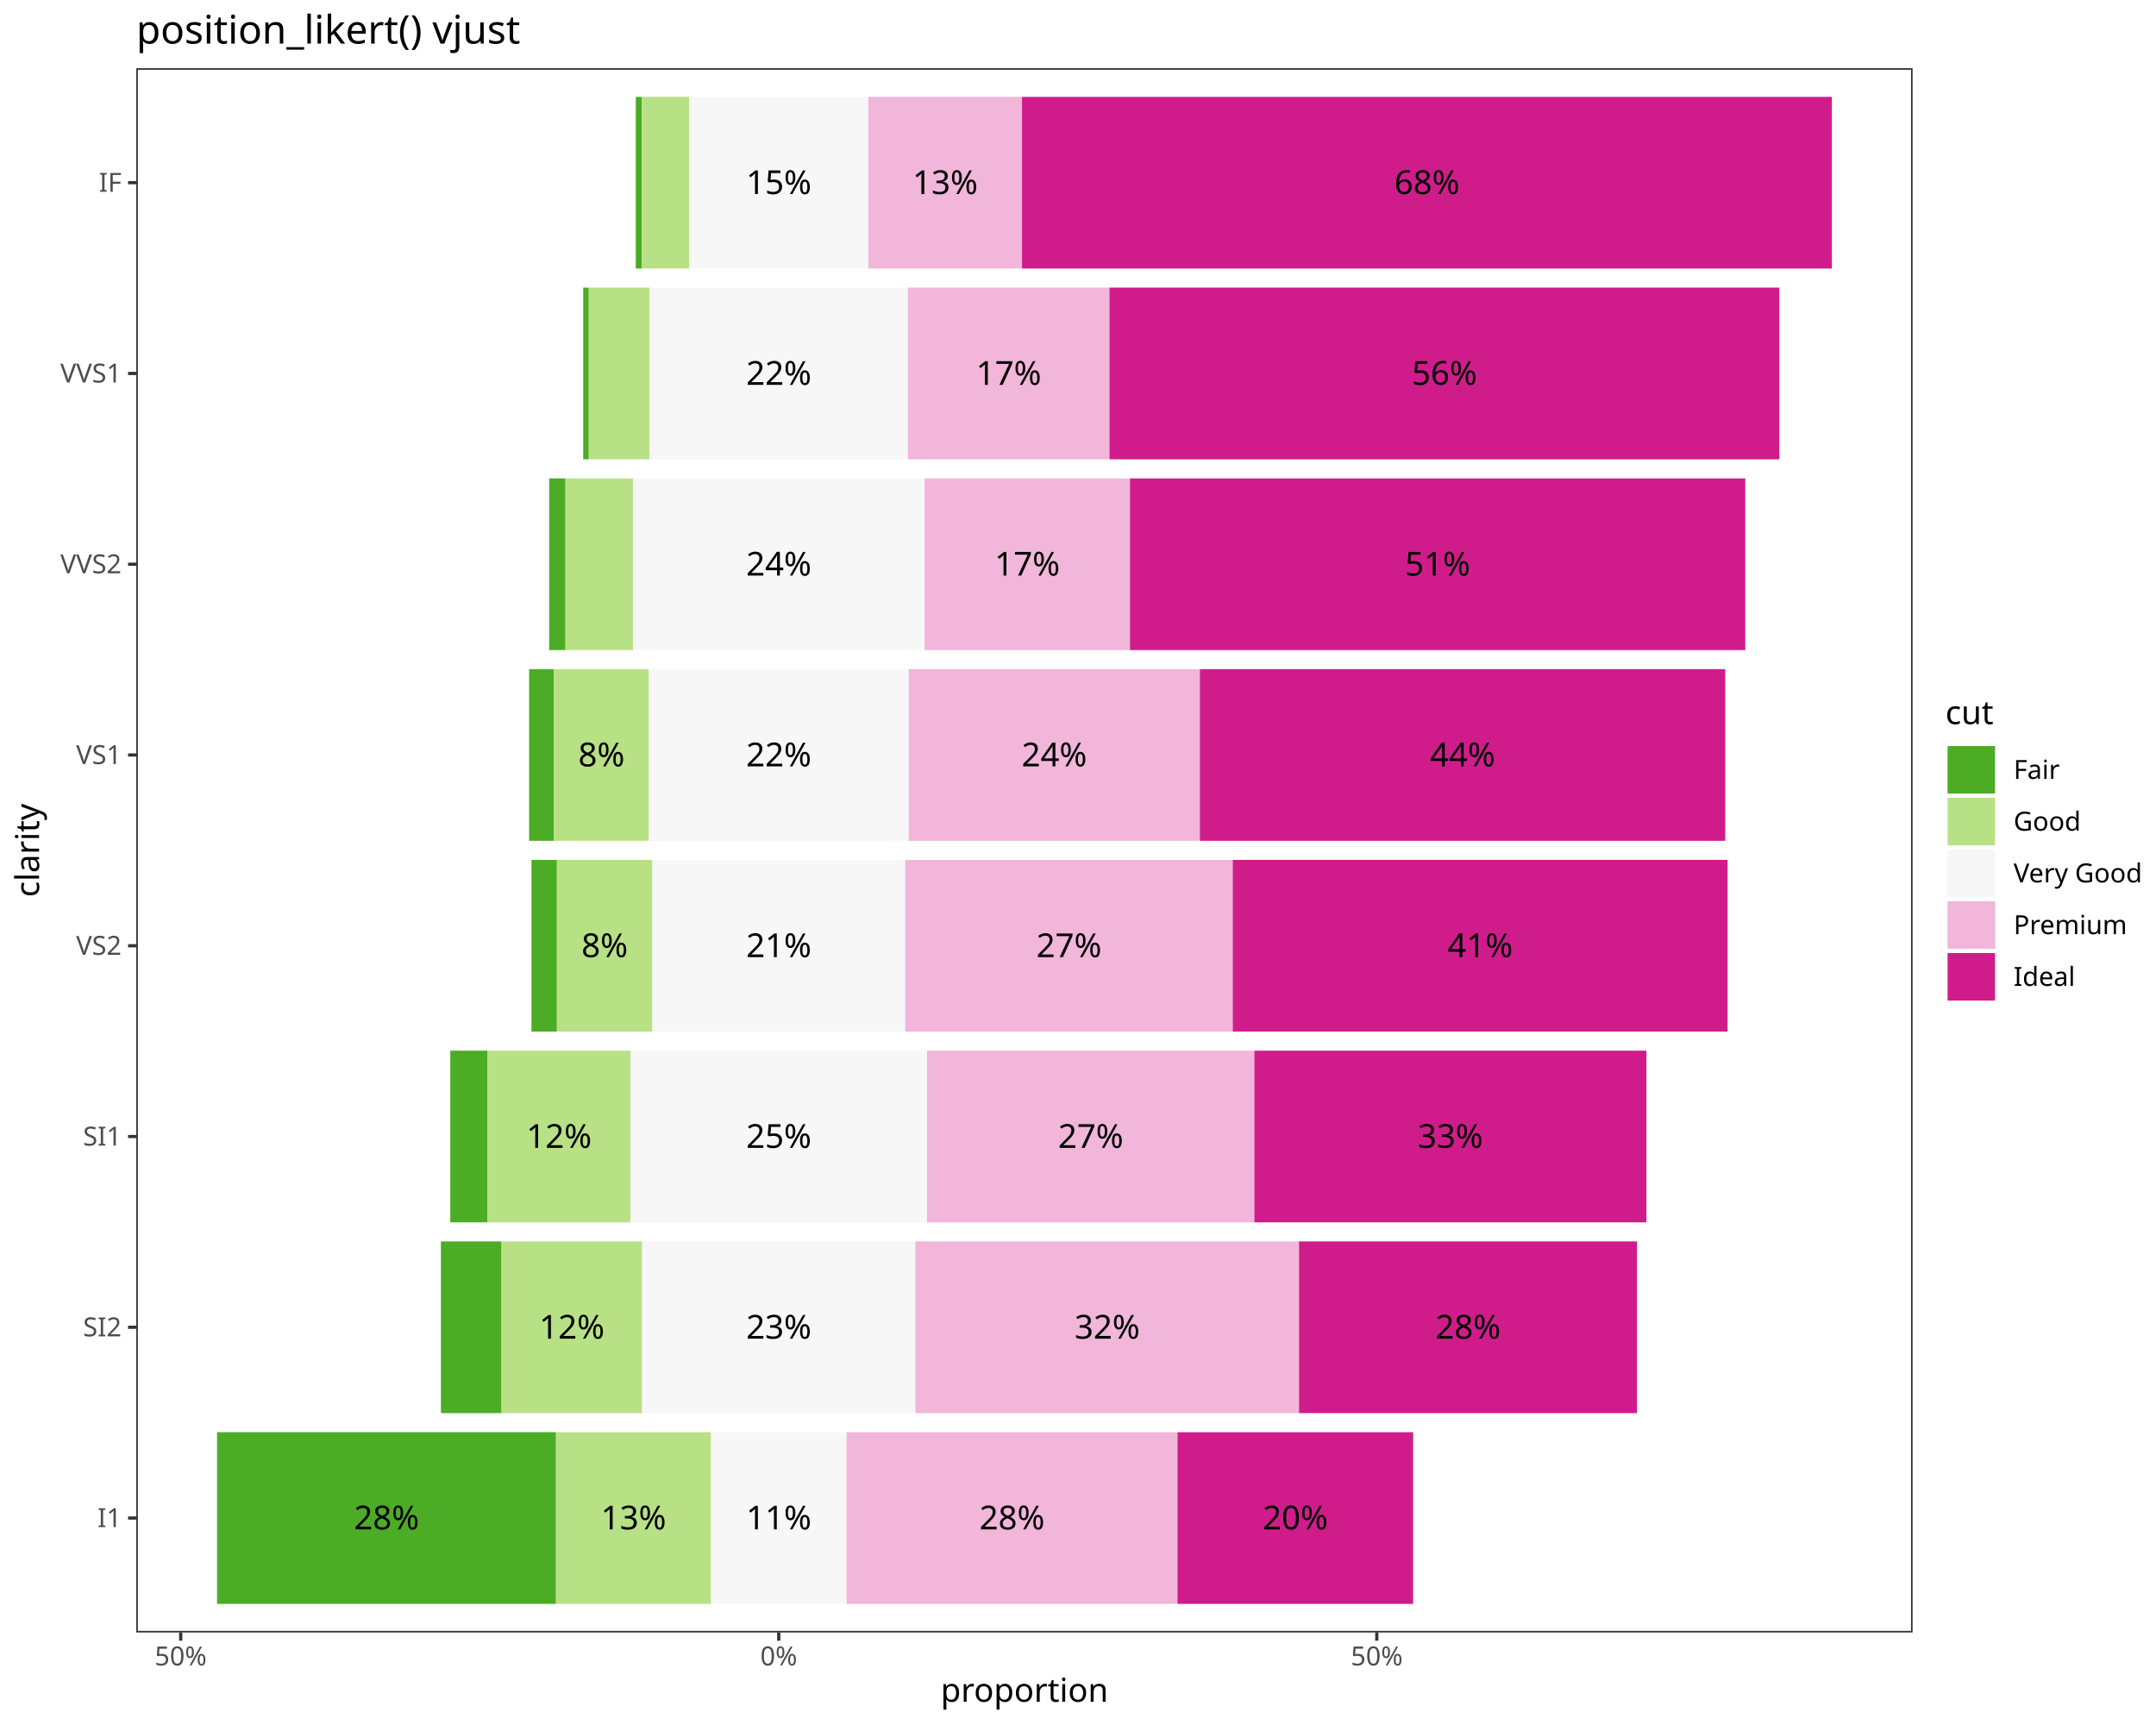
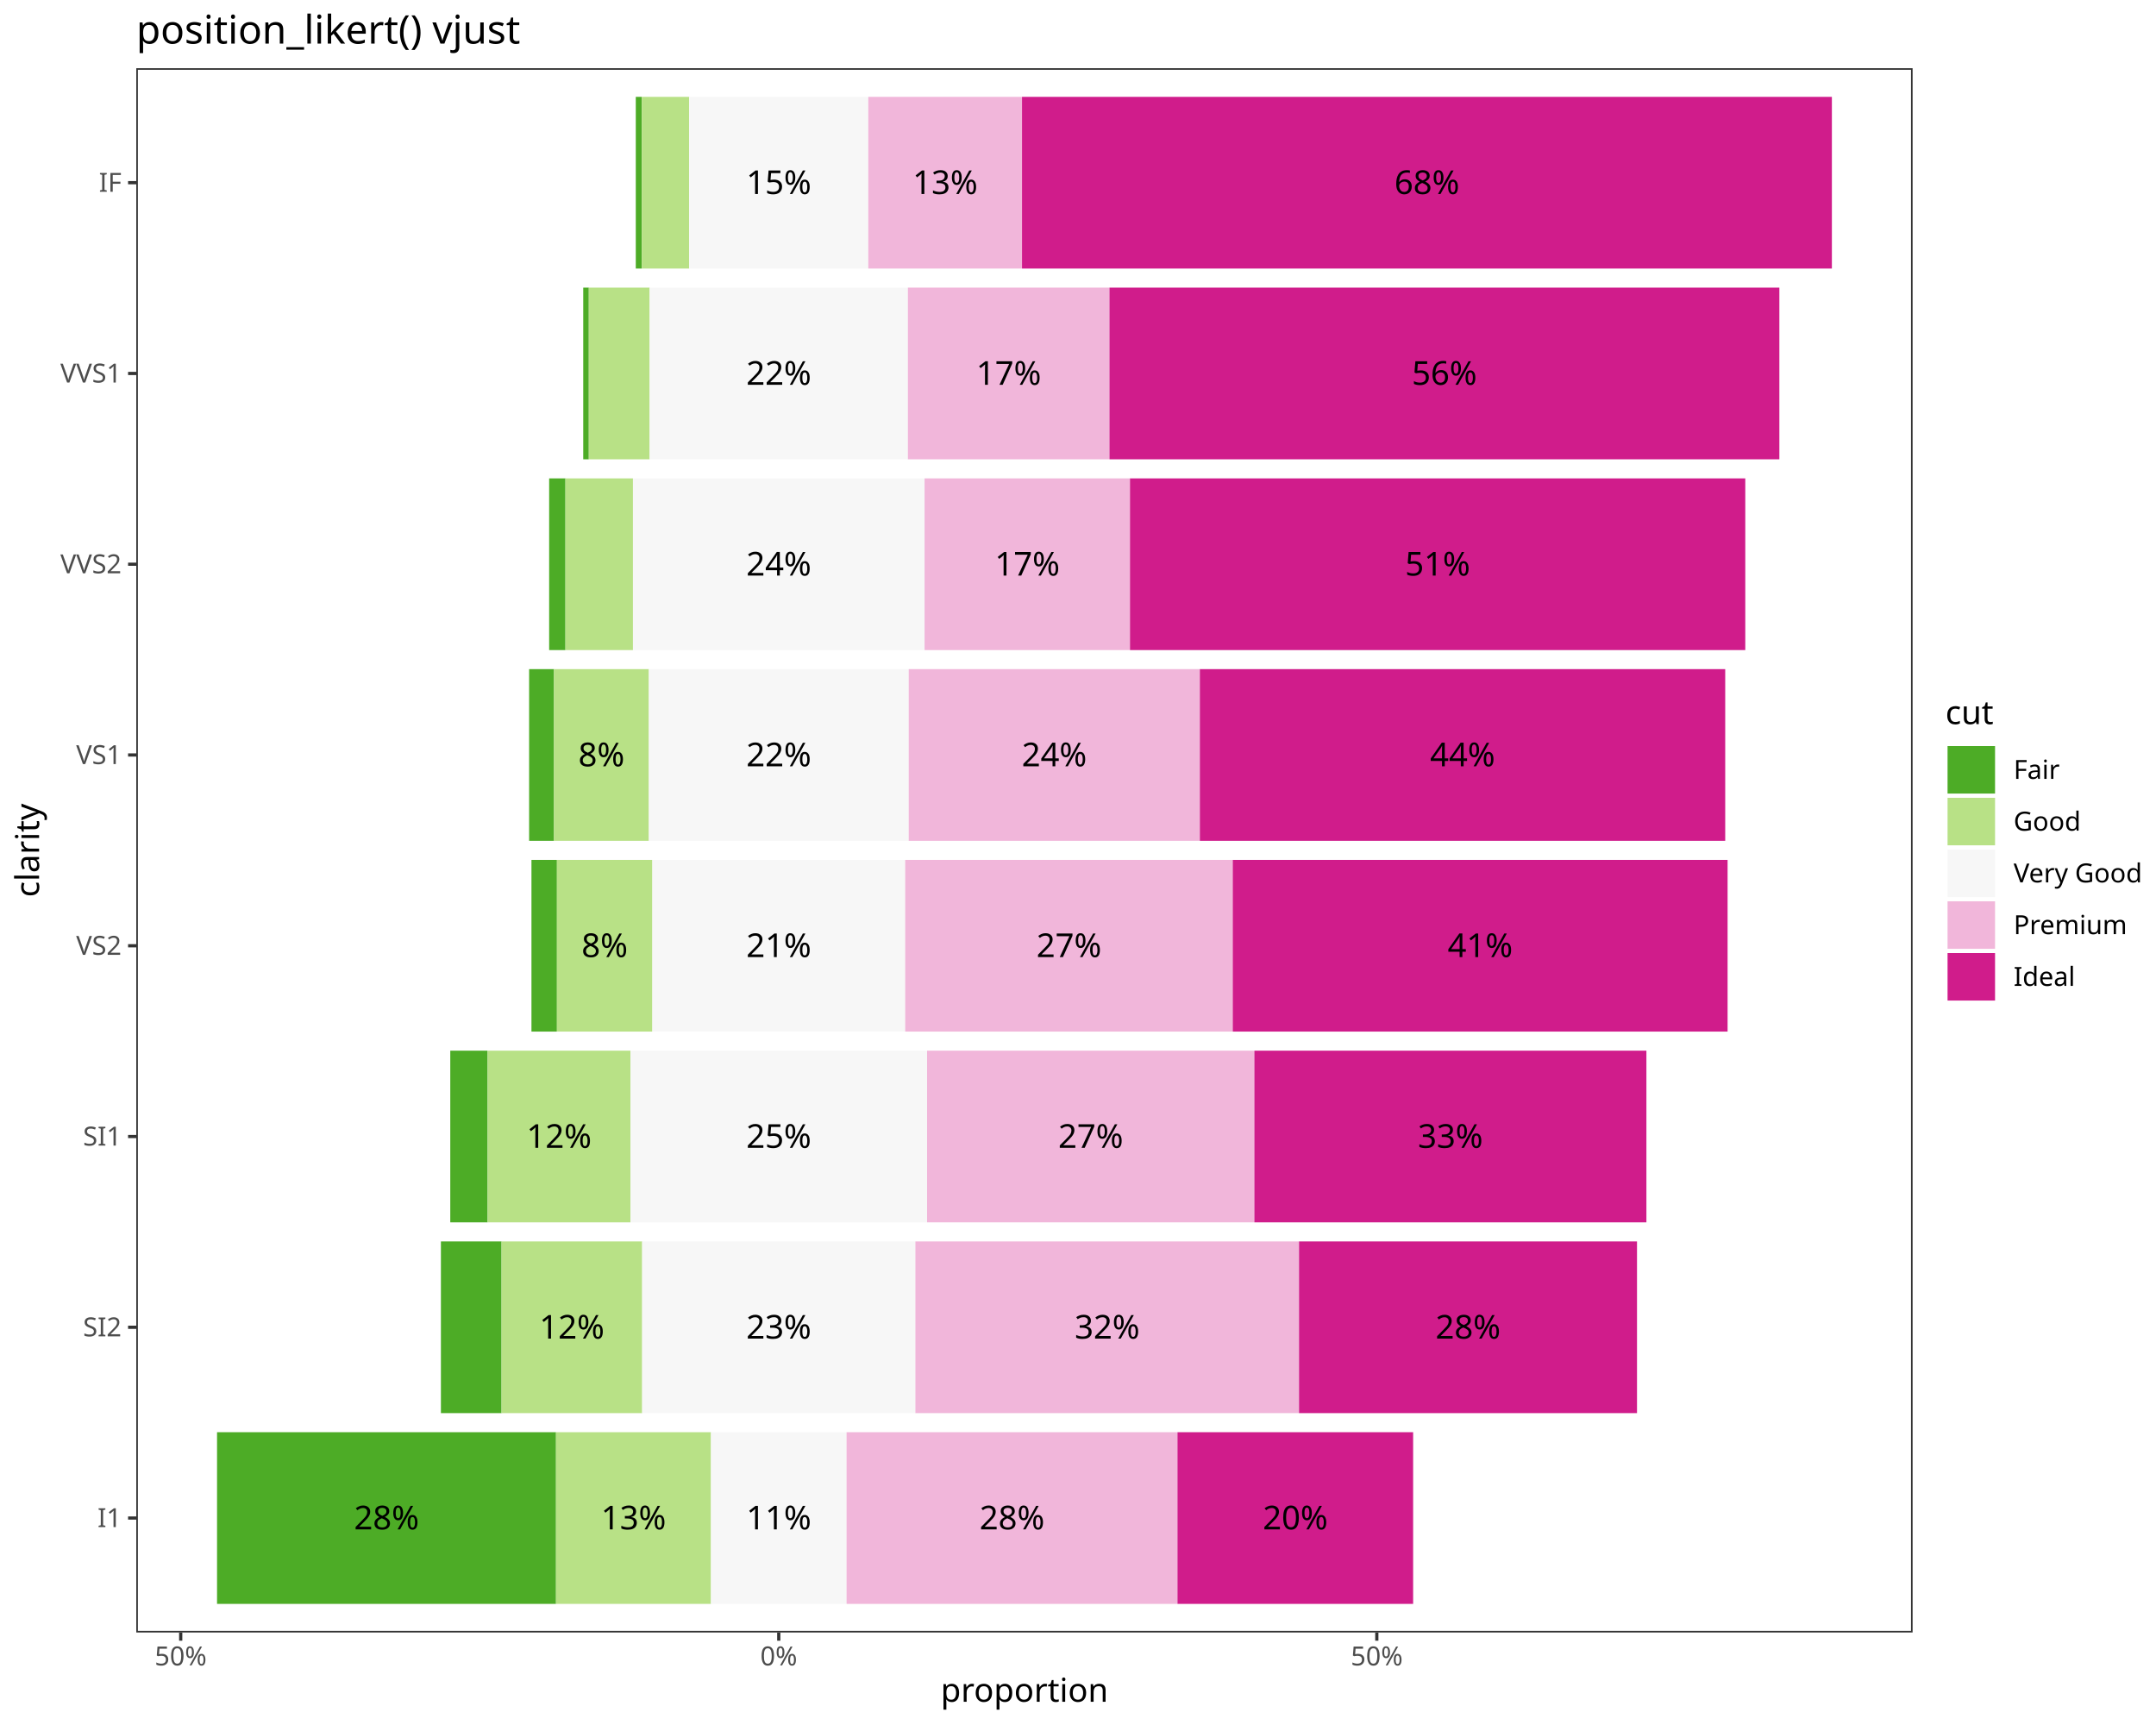
<svg xmlns="http://www.w3.org/2000/svg" class="svglite" data-engine-version="2.0" width="720.00pt" height="576.00pt" viewBox="0 0 720.00 576.00">
  <defs>
    <style type="text/css">
    .svglite line, .svglite polyline, .svglite polygon, .svglite path, .svglite rect, .svglite circle {
      fill: none;
      stroke: #000000;
      stroke-linecap: round;
      stroke-linejoin: round;
      stroke-miterlimit: 10.00;
    }
  </style>
  </defs>
  <rect width="100%" height="100%" style="stroke: none; fill: #FFFFFF;" />
  <defs>
    <clipPath id="cpMC4wMHw3MjAuMDB8MC4wMHw1NzYuMDA=">
      <rect x="0.00" y="0.00" width="720.00" height="576.00" />
    </clipPath>
  </defs>
  <g clip-path="url(#cpMC4wMHw3MjAuMDB8MC4wMHw1NzYuMDA=)">
    <rect x="0.00" y="0.00" width="720.00" height="576.00" style="stroke-width: 1.07; stroke: #FFFFFF; fill: #FFFFFF;" />
  </g>
  <defs>
    <clipPath id="cpNDUuNTF8NjM4LjczfDIyLjc4fDU0NS4xMQ==">
      <rect x="45.51" y="22.78" width="593.21" height="522.33" />
    </clipPath>
  </defs>
  <g clip-path="url(#cpNDUuNTF8NjM4LjczfDIyLjc4fDU0NS4xMQ==)">
    <rect x="45.51" y="22.78" width="593.21" height="522.33" style="stroke-width: 1.07; stroke: none; fill: #FFFFFF;" />
    <rect x="72.48" y="478.23" width="113.20" height="57.33" style="stroke-width: 1.07; stroke: none; stroke-linecap: butt; stroke-linejoin: miter; fill: #4DAC26;" />
    <rect x="185.68" y="478.23" width="51.75" height="57.33" style="stroke-width: 1.07; stroke: none; stroke-linecap: butt; stroke-linejoin: miter; fill: #B8E186;" />
    <rect x="237.43" y="478.23" width="45.28" height="57.33" style="stroke-width: 1.07; stroke: none; stroke-linecap: butt; stroke-linejoin: miter; fill: #F7F7F7;" />
    <rect x="282.71" y="478.23" width="110.51" height="57.33" style="stroke-width: 1.07; stroke: none; stroke-linecap: butt; stroke-linejoin: miter; fill: #F1B6DA;" />
    <rect x="393.22" y="478.23" width="78.70" height="57.33" style="stroke-width: 1.07; stroke: none; stroke-linecap: butt; stroke-linejoin: miter; fill: #D01C8B;" />
    <rect x="147.24" y="414.53" width="20.25" height="57.33" style="stroke-width: 1.07; stroke: none; stroke-linecap: butt; stroke-linejoin: miter; fill: #4DAC26;" />
    <rect x="167.49" y="414.53" width="46.97" height="57.33" style="stroke-width: 1.07; stroke: none; stroke-linecap: butt; stroke-linejoin: miter; fill: #B8E186;" />
    <rect x="214.45" y="414.53" width="91.24" height="57.33" style="stroke-width: 1.07; stroke: none; stroke-linecap: butt; stroke-linejoin: miter; fill: #F7F7F7;" />
    <rect x="305.69" y="414.53" width="128.12" height="57.33" style="stroke-width: 1.07; stroke: none; stroke-linecap: butt; stroke-linejoin: miter; fill: #F1B6DA;" />
    <rect x="433.81" y="414.53" width="112.87" height="57.33" style="stroke-width: 1.07; stroke: none; stroke-linecap: butt; stroke-linejoin: miter; fill: #D01C8B;" />
    <rect x="150.37" y="350.83" width="12.47" height="57.33" style="stroke-width: 1.07; stroke: none; stroke-linecap: butt; stroke-linejoin: miter; fill: #4DAC26;" />
    <rect x="162.85" y="350.83" width="47.69" height="57.33" style="stroke-width: 1.07; stroke: none; stroke-linecap: butt; stroke-linejoin: miter; fill: #B8E186;" />
    <rect x="210.54" y="350.83" width="99.06" height="57.33" style="stroke-width: 1.07; stroke: none; stroke-linecap: butt; stroke-linejoin: miter; fill: #F7F7F7;" />
    <rect x="309.60" y="350.83" width="109.30" height="57.33" style="stroke-width: 1.07; stroke: none; stroke-linecap: butt; stroke-linejoin: miter; fill: #F1B6DA;" />
    <rect x="418.90" y="350.83" width="130.92" height="57.33" style="stroke-width: 1.07; stroke: none; stroke-linecap: butt; stroke-linejoin: miter; fill: #D01C8B;" />
    <rect x="177.48" y="287.13" width="8.51" height="57.33" style="stroke-width: 1.07; stroke: none; stroke-linecap: butt; stroke-linejoin: miter; fill: #4DAC26;" />
    <rect x="185.99" y="287.13" width="31.87" height="57.33" style="stroke-width: 1.07; stroke: none; stroke-linecap: butt; stroke-linejoin: miter; fill: #B8E186;" />
    <rect x="217.86" y="287.13" width="84.43" height="57.33" style="stroke-width: 1.07; stroke: none; stroke-linecap: butt; stroke-linejoin: miter; fill: #F7F7F7;" />
    <rect x="302.29" y="287.13" width="109.39" height="57.33" style="stroke-width: 1.07; stroke: none; stroke-linecap: butt; stroke-linejoin: miter; fill: #F1B6DA;" />
    <rect x="411.68" y="287.13" width="165.25" height="57.33" style="stroke-width: 1.07; stroke: none; stroke-linecap: butt; stroke-linejoin: miter; fill: #D01C8B;" />
    <rect x="176.70" y="223.43" width="8.31" height="57.33" style="stroke-width: 1.07; stroke: none; stroke-linecap: butt; stroke-linejoin: miter; fill: #4DAC26;" />
    <rect x="185.01" y="223.43" width="31.68" height="57.33" style="stroke-width: 1.07; stroke: none; stroke-linecap: butt; stroke-linejoin: miter; fill: #B8E186;" />
    <rect x="216.69" y="223.43" width="86.77" height="57.33" style="stroke-width: 1.07; stroke: none; stroke-linecap: butt; stroke-linejoin: miter; fill: #F7F7F7;" />
    <rect x="303.46" y="223.43" width="97.23" height="57.33" style="stroke-width: 1.07; stroke: none; stroke-linecap: butt; stroke-linejoin: miter; fill: #F1B6DA;" />
    <rect x="400.69" y="223.43" width="175.45" height="57.33" style="stroke-width: 1.07; stroke: none; stroke-linecap: butt; stroke-linejoin: miter; fill: #D01C8B;" />
    <rect x="183.39" y="159.74" width="5.44" height="57.33" style="stroke-width: 1.07; stroke: none; stroke-linecap: butt; stroke-linejoin: miter; fill: #4DAC26;" />
    <rect x="188.83" y="159.74" width="22.55" height="57.33" style="stroke-width: 1.07; stroke: none; stroke-linecap: butt; stroke-linejoin: miter; fill: #B8E186;" />
    <rect x="211.38" y="159.74" width="97.38" height="57.33" style="stroke-width: 1.07; stroke: none; stroke-linecap: butt; stroke-linejoin: miter; fill: #F7F7F7;" />
    <rect x="308.76" y="159.74" width="68.60" height="57.33" style="stroke-width: 1.07; stroke: none; stroke-linecap: butt; stroke-linejoin: miter; fill: #F1B6DA;" />
    <rect x="377.36" y="159.74" width="205.48" height="57.33" style="stroke-width: 1.07; stroke: none; stroke-linecap: butt; stroke-linejoin: miter; fill: #D01C8B;" />
    <rect x="194.77" y="96.04" width="1.86" height="57.33" style="stroke-width: 1.07; stroke: none; stroke-linecap: butt; stroke-linejoin: miter; fill: #4DAC26;" />
    <rect x="196.63" y="96.04" width="20.33" height="57.33" style="stroke-width: 1.07; stroke: none; stroke-linecap: butt; stroke-linejoin: miter; fill: #B8E186;" />
    <rect x="216.96" y="96.04" width="86.23" height="57.33" style="stroke-width: 1.07; stroke: none; stroke-linecap: butt; stroke-linejoin: miter; fill: #F7F7F7;" />
    <rect x="303.19" y="96.04" width="67.32" height="57.33" style="stroke-width: 1.07; stroke: none; stroke-linecap: butt; stroke-linejoin: miter; fill: #F1B6DA;" />
    <rect x="370.51" y="96.04" width="223.71" height="57.33" style="stroke-width: 1.07; stroke: none; stroke-linecap: butt; stroke-linejoin: miter; fill: #D01C8B;" />
    <rect x="212.32" y="32.34" width="2.01" height="57.33" style="stroke-width: 1.07; stroke: none; stroke-linecap: butt; stroke-linejoin: miter; fill: #4DAC26;" />
    <rect x="214.32" y="32.34" width="15.84" height="57.33" style="stroke-width: 1.07; stroke: none; stroke-linecap: butt; stroke-linejoin: miter; fill: #B8E186;" />
    <rect x="230.17" y="32.34" width="59.81" height="57.33" style="stroke-width: 1.07; stroke: none; stroke-linecap: butt; stroke-linejoin: miter; fill: #F7F7F7;" />
    <rect x="289.97" y="32.34" width="51.33" height="57.33" style="stroke-width: 1.07; stroke: none; stroke-linecap: butt; stroke-linejoin: miter; fill: #F1B6DA;" />
    <rect x="341.30" y="32.34" width="270.46" height="57.33" style="stroke-width: 1.07; stroke: none; stroke-linecap: butt; stroke-linejoin: miter; fill: #D01C8B;" />
-     <text x="129.08" y="510.69" text-anchor="middle" style="font-size: 11.04px; font-family: sans;" textLength="22.10px" lengthAdjust="spacingAndGlyphs">28%</text>
-     <text x="211.56" y="510.69" text-anchor="middle" style="font-size: 11.04px; font-family: sans;" textLength="22.10px" lengthAdjust="spacingAndGlyphs">13%</text>
-     <text x="260.07" y="510.69" text-anchor="middle" style="font-size: 11.04px; font-family: sans;" textLength="22.10px" lengthAdjust="spacingAndGlyphs">11%</text>
-     <text x="337.97" y="510.69" text-anchor="middle" style="font-size: 11.04px; font-family: sans;" textLength="22.10px" lengthAdjust="spacingAndGlyphs">28%</text>
-     <text x="432.57" y="510.69" text-anchor="middle" style="font-size: 11.04px; font-family: sans;" textLength="22.10px" lengthAdjust="spacingAndGlyphs">20%</text>
-     <text x="190.97" y="446.99" text-anchor="middle" style="font-size: 11.04px; font-family: sans;" textLength="22.10px" lengthAdjust="spacingAndGlyphs">12%</text>
-     <text x="260.07" y="446.99" text-anchor="middle" style="font-size: 11.04px; font-family: sans;" textLength="22.10px" lengthAdjust="spacingAndGlyphs">23%</text>
-     <text x="369.75" y="446.99" text-anchor="middle" style="font-size: 11.04px; font-family: sans;" textLength="22.10px" lengthAdjust="spacingAndGlyphs">32%</text>
-     <text x="490.25" y="446.99" text-anchor="middle" style="font-size: 11.04px; font-family: sans;" textLength="22.10px" lengthAdjust="spacingAndGlyphs">28%</text>
-     <text x="186.69" y="383.29" text-anchor="middle" style="font-size: 11.04px; font-family: sans;" textLength="22.10px" lengthAdjust="spacingAndGlyphs">12%</text>
-     <text x="260.07" y="383.29" text-anchor="middle" style="font-size: 11.04px; font-family: sans;" textLength="22.10px" lengthAdjust="spacingAndGlyphs">25%</text>
-     <text x="364.25" y="383.29" text-anchor="middle" style="font-size: 11.04px; font-family: sans;" textLength="22.10px" lengthAdjust="spacingAndGlyphs">27%</text>
-     <text x="484.36" y="383.29" text-anchor="middle" style="font-size: 11.04px; font-family: sans;" textLength="22.10px" lengthAdjust="spacingAndGlyphs">33%</text>
-     <text x="201.92" y="319.60" text-anchor="middle" style="font-size: 11.04px; font-family: sans;" textLength="15.96px" lengthAdjust="spacingAndGlyphs">8%</text>
-     <text x="260.07" y="319.60" text-anchor="middle" style="font-size: 11.04px; font-family: sans;" textLength="22.10px" lengthAdjust="spacingAndGlyphs">21%</text>
-     <text x="356.98" y="319.60" text-anchor="middle" style="font-size: 11.04px; font-family: sans;" textLength="22.10px" lengthAdjust="spacingAndGlyphs">27%</text>
-     <text x="494.30" y="319.60" text-anchor="middle" style="font-size: 11.04px; font-family: sans;" textLength="22.10px" lengthAdjust="spacingAndGlyphs">41%</text>
-     <text x="200.85" y="255.90" text-anchor="middle" style="font-size: 11.04px; font-family: sans;" textLength="15.96px" lengthAdjust="spacingAndGlyphs">8%</text>
-     <text x="260.07" y="255.90" text-anchor="middle" style="font-size: 11.04px; font-family: sans;" textLength="22.10px" lengthAdjust="spacingAndGlyphs">22%</text>
-     <text x="352.07" y="255.90" text-anchor="middle" style="font-size: 11.04px; font-family: sans;" textLength="22.10px" lengthAdjust="spacingAndGlyphs">24%</text>
-     <text x="488.42" y="255.90" text-anchor="middle" style="font-size: 11.04px; font-family: sans;" textLength="22.10px" lengthAdjust="spacingAndGlyphs">44%</text>
-     <text x="260.07" y="192.20" text-anchor="middle" style="font-size: 11.04px; font-family: sans;" textLength="22.10px" lengthAdjust="spacingAndGlyphs">24%</text>
-     <text x="343.06" y="192.20" text-anchor="middle" style="font-size: 11.04px; font-family: sans;" textLength="22.10px" lengthAdjust="spacingAndGlyphs">17%</text>
-     <text x="480.10" y="192.20" text-anchor="middle" style="font-size: 11.04px; font-family: sans;" textLength="22.10px" lengthAdjust="spacingAndGlyphs">51%</text>
-     <text x="260.07" y="128.50" text-anchor="middle" style="font-size: 11.04px; font-family: sans;" textLength="22.10px" lengthAdjust="spacingAndGlyphs">22%</text>
-     <text x="336.85" y="128.50" text-anchor="middle" style="font-size: 11.04px; font-family: sans;" textLength="22.10px" lengthAdjust="spacingAndGlyphs">17%</text>
-     <text x="482.36" y="128.50" text-anchor="middle" style="font-size: 11.04px; font-family: sans;" textLength="22.10px" lengthAdjust="spacingAndGlyphs">56%</text>
-     <text x="260.07" y="64.80" text-anchor="middle" style="font-size: 11.04px; font-family: sans;" textLength="22.10px" lengthAdjust="spacingAndGlyphs">15%</text>
-     <text x="315.64" y="64.80" text-anchor="middle" style="font-size: 11.04px; font-family: sans;" textLength="22.10px" lengthAdjust="spacingAndGlyphs">13%</text>
-     <text x="476.53" y="64.80" text-anchor="middle" style="font-size: 11.04px; font-family: sans;" textLength="22.10px" lengthAdjust="spacingAndGlyphs">68%</text>
+     <text x="129.08" y="510.68" text-anchor="middle" style="font-size: 11.00px; font-family: sans;" textLength="22.02px" lengthAdjust="spacingAndGlyphs">28%</text>
+     <text x="211.56" y="510.68" text-anchor="middle" style="font-size: 11.00px; font-family: sans;" textLength="22.02px" lengthAdjust="spacingAndGlyphs">13%</text>
+     <text x="260.07" y="510.68" text-anchor="middle" style="font-size: 11.00px; font-family: sans;" textLength="22.02px" lengthAdjust="spacingAndGlyphs">11%</text>
+     <text x="337.97" y="510.68" text-anchor="middle" style="font-size: 11.00px; font-family: sans;" textLength="22.02px" lengthAdjust="spacingAndGlyphs">28%</text>
+     <text x="432.57" y="510.68" text-anchor="middle" style="font-size: 11.00px; font-family: sans;" textLength="22.02px" lengthAdjust="spacingAndGlyphs">20%</text>
+     <text x="190.97" y="446.98" text-anchor="middle" style="font-size: 11.00px; font-family: sans;" textLength="22.02px" lengthAdjust="spacingAndGlyphs">12%</text>
+     <text x="260.07" y="446.98" text-anchor="middle" style="font-size: 11.00px; font-family: sans;" textLength="22.02px" lengthAdjust="spacingAndGlyphs">23%</text>
+     <text x="369.75" y="446.98" text-anchor="middle" style="font-size: 11.00px; font-family: sans;" textLength="22.02px" lengthAdjust="spacingAndGlyphs">32%</text>
+     <text x="490.25" y="446.98" text-anchor="middle" style="font-size: 11.00px; font-family: sans;" textLength="22.02px" lengthAdjust="spacingAndGlyphs">28%</text>
+     <text x="186.69" y="383.28" text-anchor="middle" style="font-size: 11.00px; font-family: sans;" textLength="22.02px" lengthAdjust="spacingAndGlyphs">12%</text>
+     <text x="260.07" y="383.28" text-anchor="middle" style="font-size: 11.00px; font-family: sans;" textLength="22.02px" lengthAdjust="spacingAndGlyphs">25%</text>
+     <text x="364.25" y="383.28" text-anchor="middle" style="font-size: 11.00px; font-family: sans;" textLength="22.02px" lengthAdjust="spacingAndGlyphs">27%</text>
+     <text x="484.36" y="383.28" text-anchor="middle" style="font-size: 11.00px; font-family: sans;" textLength="22.02px" lengthAdjust="spacingAndGlyphs">33%</text>
+     <text x="201.92" y="319.58" text-anchor="middle" style="font-size: 11.00px; font-family: sans;" textLength="15.90px" lengthAdjust="spacingAndGlyphs">8%</text>
+     <text x="260.07" y="319.58" text-anchor="middle" style="font-size: 11.00px; font-family: sans;" textLength="22.02px" lengthAdjust="spacingAndGlyphs">21%</text>
+     <text x="356.98" y="319.58" text-anchor="middle" style="font-size: 11.00px; font-family: sans;" textLength="22.02px" lengthAdjust="spacingAndGlyphs">27%</text>
+     <text x="494.30" y="319.58" text-anchor="middle" style="font-size: 11.00px; font-family: sans;" textLength="22.02px" lengthAdjust="spacingAndGlyphs">41%</text>
+     <text x="200.85" y="255.88" text-anchor="middle" style="font-size: 11.00px; font-family: sans;" textLength="15.90px" lengthAdjust="spacingAndGlyphs">8%</text>
+     <text x="260.07" y="255.88" text-anchor="middle" style="font-size: 11.00px; font-family: sans;" textLength="22.02px" lengthAdjust="spacingAndGlyphs">22%</text>
+     <text x="352.07" y="255.88" text-anchor="middle" style="font-size: 11.00px; font-family: sans;" textLength="22.02px" lengthAdjust="spacingAndGlyphs">24%</text>
+     <text x="488.42" y="255.88" text-anchor="middle" style="font-size: 11.00px; font-family: sans;" textLength="22.02px" lengthAdjust="spacingAndGlyphs">44%</text>
+     <text x="260.07" y="192.19" text-anchor="middle" style="font-size: 11.00px; font-family: sans;" textLength="22.02px" lengthAdjust="spacingAndGlyphs">24%</text>
+     <text x="343.06" y="192.19" text-anchor="middle" style="font-size: 11.00px; font-family: sans;" textLength="22.02px" lengthAdjust="spacingAndGlyphs">17%</text>
+     <text x="480.10" y="192.19" text-anchor="middle" style="font-size: 11.00px; font-family: sans;" textLength="22.02px" lengthAdjust="spacingAndGlyphs">51%</text>
+     <text x="260.07" y="128.49" text-anchor="middle" style="font-size: 11.00px; font-family: sans;" textLength="22.02px" lengthAdjust="spacingAndGlyphs">22%</text>
+     <text x="336.85" y="128.49" text-anchor="middle" style="font-size: 11.00px; font-family: sans;" textLength="22.02px" lengthAdjust="spacingAndGlyphs">17%</text>
+     <text x="482.36" y="128.49" text-anchor="middle" style="font-size: 11.00px; font-family: sans;" textLength="22.02px" lengthAdjust="spacingAndGlyphs">56%</text>
+     <text x="260.07" y="64.79" text-anchor="middle" style="font-size: 11.00px; font-family: sans;" textLength="22.02px" lengthAdjust="spacingAndGlyphs">15%</text>
+     <text x="315.64" y="64.79" text-anchor="middle" style="font-size: 11.00px; font-family: sans;" textLength="22.02px" lengthAdjust="spacingAndGlyphs">13%</text>
+     <text x="476.53" y="64.79" text-anchor="middle" style="font-size: 11.00px; font-family: sans;" textLength="22.02px" lengthAdjust="spacingAndGlyphs">68%</text>
    <rect x="45.51" y="22.78" width="593.21" height="522.33" style="stroke-width: 1.07; stroke: #333333;" />
  </g>
  <g clip-path="url(#cpMC4wMHw3MjAuMDB8MC4wMHw1NzYuMDA=)">
    <text x="40.58" y="509.92" text-anchor="end" style="font-size: 8.80px; fill: #4D4D4D; font-family: sans;" textLength="7.34px" lengthAdjust="spacingAndGlyphs">I1</text>
    <text x="40.58" y="446.22" text-anchor="end" style="font-size: 8.80px; fill: #4D4D4D; font-family: sans;" textLength="13.21px" lengthAdjust="spacingAndGlyphs">SI2</text>
    <text x="40.58" y="382.52" text-anchor="end" style="font-size: 8.80px; fill: #4D4D4D; font-family: sans;" textLength="13.21px" lengthAdjust="spacingAndGlyphs">SI1</text>
    <text x="40.58" y="318.83" text-anchor="end" style="font-size: 8.80px; fill: #4D4D4D; font-family: sans;" textLength="16.64px" lengthAdjust="spacingAndGlyphs">VS2</text>
    <text x="40.58" y="255.13" text-anchor="end" style="font-size: 8.80px; fill: #4D4D4D; font-family: sans;" textLength="16.64px" lengthAdjust="spacingAndGlyphs">VS1</text>
    <text x="40.58" y="191.43" text-anchor="end" style="font-size: 8.80px; fill: #4D4D4D; font-family: sans;" textLength="22.51px" lengthAdjust="spacingAndGlyphs">VVS2</text>
    <text x="40.58" y="127.73" text-anchor="end" style="font-size: 8.80px; fill: #4D4D4D; font-family: sans;" textLength="22.51px" lengthAdjust="spacingAndGlyphs">VVS1</text>
    <text x="40.58" y="64.03" text-anchor="end" style="font-size: 8.80px; fill: #4D4D4D; font-family: sans;" textLength="7.82px" lengthAdjust="spacingAndGlyphs">IF</text>
    <polyline points="42.77,506.89 45.51,506.89 " style="stroke-width: 1.07; stroke: #333333; stroke-linecap: butt;" />
    <polyline points="42.77,443.19 45.51,443.19 " style="stroke-width: 1.07; stroke: #333333; stroke-linecap: butt;" />
    <polyline points="42.77,379.50 45.51,379.50 " style="stroke-width: 1.07; stroke: #333333; stroke-linecap: butt;" />
    <polyline points="42.77,315.80 45.51,315.80 " style="stroke-width: 1.07; stroke: #333333; stroke-linecap: butt;" />
    <polyline points="42.77,252.10 45.51,252.10 " style="stroke-width: 1.07; stroke: #333333; stroke-linecap: butt;" />
    <polyline points="42.77,188.40 45.51,188.40 " style="stroke-width: 1.07; stroke: #333333; stroke-linecap: butt;" />
    <polyline points="42.77,124.70 45.51,124.70 " style="stroke-width: 1.07; stroke: #333333; stroke-linecap: butt;" />
    <polyline points="42.77,61.00 45.51,61.00 " style="stroke-width: 1.07; stroke: #333333; stroke-linecap: butt;" />
    <polyline points="60.35,547.85 60.35,545.11 " style="stroke-width: 1.07; stroke: #333333; stroke-linecap: butt;" />
    <polyline points="260.07,547.85 260.07,545.11 " style="stroke-width: 1.07; stroke: #333333; stroke-linecap: butt;" />
    <polyline points="459.79,547.85 459.79,545.11 " style="stroke-width: 1.07; stroke: #333333; stroke-linecap: butt;" />
    <text x="60.35" y="556.10" text-anchor="middle" style="font-size: 8.80px; fill: #4D4D4D; font-family: sans;" textLength="17.61px" lengthAdjust="spacingAndGlyphs">50%</text>
    <text x="260.07" y="556.10" text-anchor="middle" style="font-size: 8.80px; fill: #4D4D4D; font-family: sans;" textLength="12.72px" lengthAdjust="spacingAndGlyphs">0%</text>
    <text x="459.79" y="556.10" text-anchor="middle" style="font-size: 8.80px; fill: #4D4D4D; font-family: sans;" textLength="17.61px" lengthAdjust="spacingAndGlyphs">50%</text>
    <text x="342.12" y="568.24" text-anchor="middle" style="font-size: 11.00px; font-family: sans;" textLength="49.53px" lengthAdjust="spacingAndGlyphs">proportion</text>
    <text transform="translate(13.05,283.95) rotate(-90)" text-anchor="middle" style="font-size: 11.00px; font-family: sans;" textLength="28.73px" lengthAdjust="spacingAndGlyphs">clarity</text>
    <rect x="649.68" y="233.08" width="64.84" height="101.73" style="stroke-width: 1.07; stroke: none; fill: #FFFFFF;" />
    <text x="649.68" y="241.79" style="font-size: 11.00px; font-family: sans;" textLength="14.68px" lengthAdjust="spacingAndGlyphs">cut</text>
    <rect x="649.68" y="248.41" width="17.28" height="17.28" style="stroke-width: 1.07; stroke: none; fill: #FFFFFF;" />
    <rect x="650.39" y="249.12" width="15.86" height="15.86" style="stroke-width: 1.07; stroke: none; stroke-linecap: butt; stroke-linejoin: miter; fill: #4DAC26;" />
    <rect x="649.68" y="265.69" width="17.28" height="17.28" style="stroke-width: 1.07; stroke: none; fill: #FFFFFF;" />
    <rect x="650.39" y="266.40" width="15.86" height="15.86" style="stroke-width: 1.07; stroke: none; stroke-linecap: butt; stroke-linejoin: miter; fill: #B8E186;" />
    <rect x="649.68" y="282.97" width="17.28" height="17.28" style="stroke-width: 1.07; stroke: none; fill: #FFFFFF;" />
    <rect x="650.39" y="283.68" width="15.86" height="15.86" style="stroke-width: 1.07; stroke: none; stroke-linecap: butt; stroke-linejoin: miter; fill: #F7F7F7;" />
    <rect x="649.68" y="300.25" width="17.28" height="17.28" style="stroke-width: 1.07; stroke: none; fill: #FFFFFF;" />
    <rect x="650.39" y="300.96" width="15.86" height="15.86" style="stroke-width: 1.07; stroke: none; stroke-linecap: butt; stroke-linejoin: miter; fill: #F1B6DA;" />
    <rect x="649.68" y="317.53" width="17.28" height="17.28" style="stroke-width: 1.07; stroke: none; fill: #FFFFFF;" />
    <rect x="650.39" y="318.24" width="15.86" height="15.86" style="stroke-width: 1.07; stroke: none; stroke-linecap: butt; stroke-linejoin: miter; fill: #D01C8B;" />
    <text x="672.44" y="260.08" style="font-size: 8.80px; font-family: sans;" textLength="15.15px" lengthAdjust="spacingAndGlyphs">Fair</text>
    <text x="672.44" y="277.36" style="font-size: 8.80px; font-family: sans;" textLength="21.53px" lengthAdjust="spacingAndGlyphs">Good</text>
    <text x="672.44" y="294.64" style="font-size: 8.80px; font-family: sans;" textLength="42.08px" lengthAdjust="spacingAndGlyphs">Very Good</text>
    <text x="672.44" y="311.92" style="font-size: 8.80px; font-family: sans;" textLength="35.21px" lengthAdjust="spacingAndGlyphs">Premium</text>
    <text x="672.44" y="329.20" style="font-size: 8.80px; font-family: sans;" textLength="19.08px" lengthAdjust="spacingAndGlyphs">Ideal</text>
    <text x="45.51" y="14.56" style="font-size: 13.20px; font-family: sans;" textLength="120.32px" lengthAdjust="spacingAndGlyphs">position_likert() vjust</text>
  </g>
</svg>
